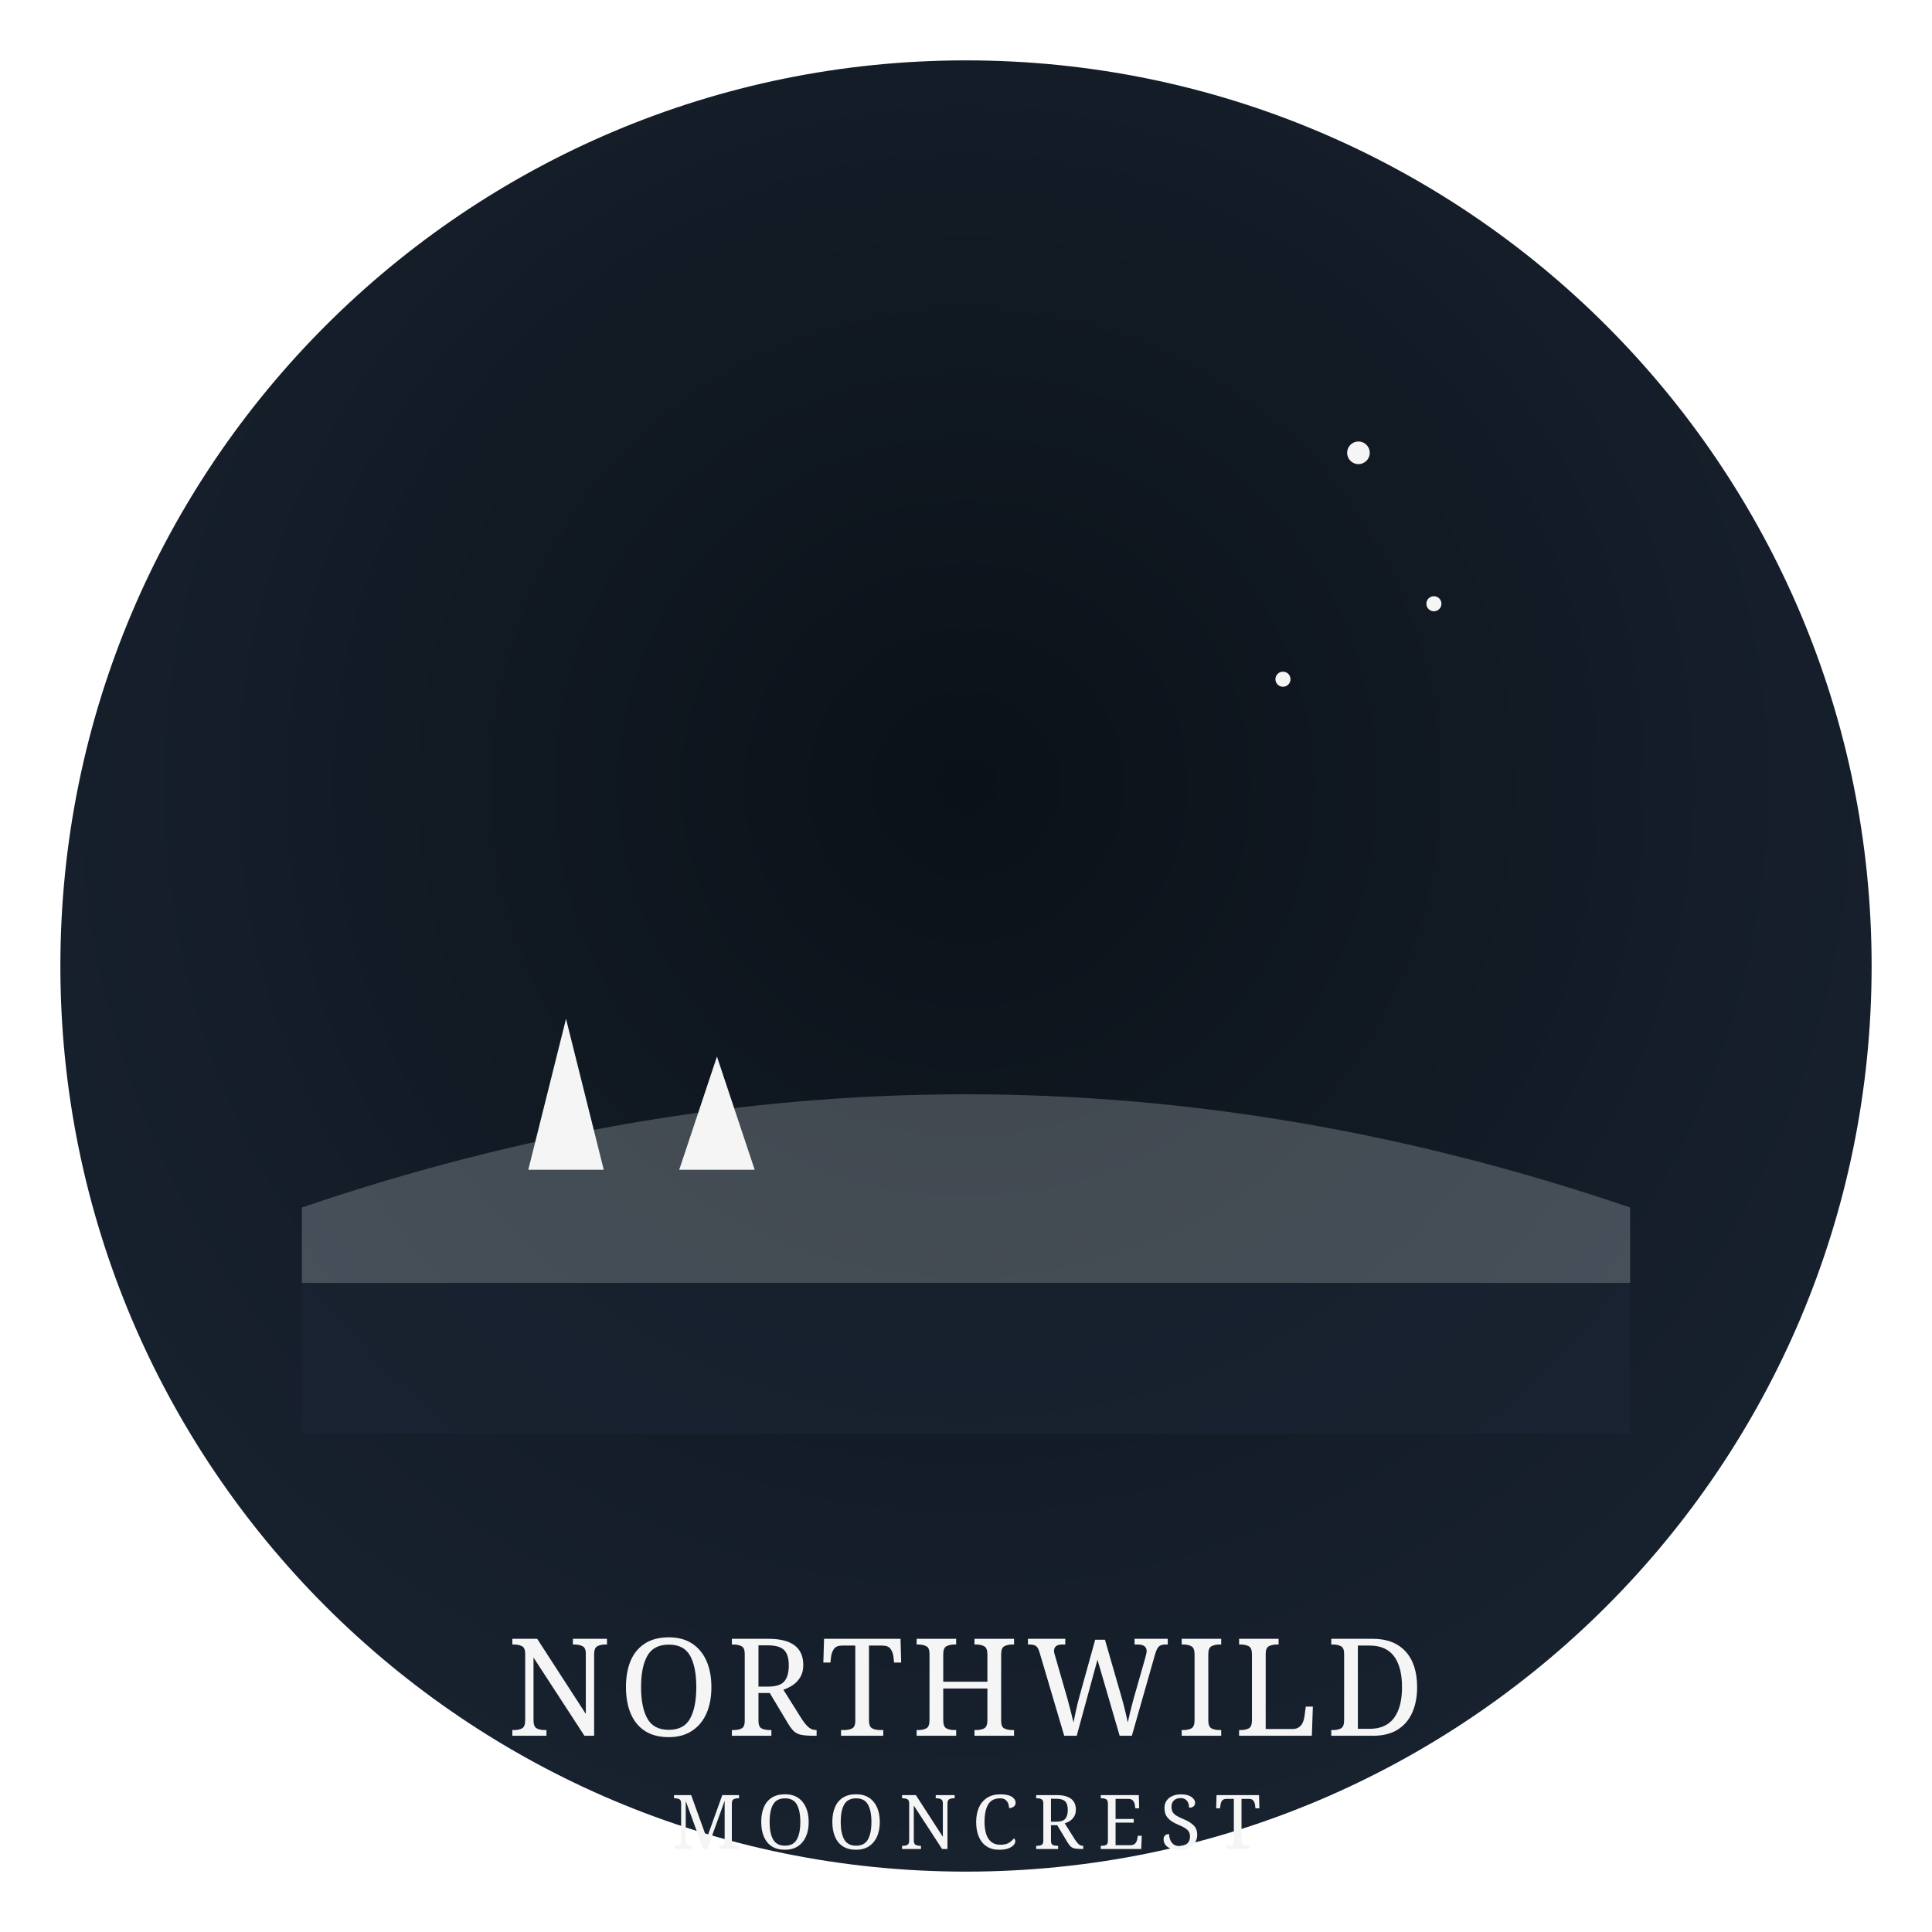
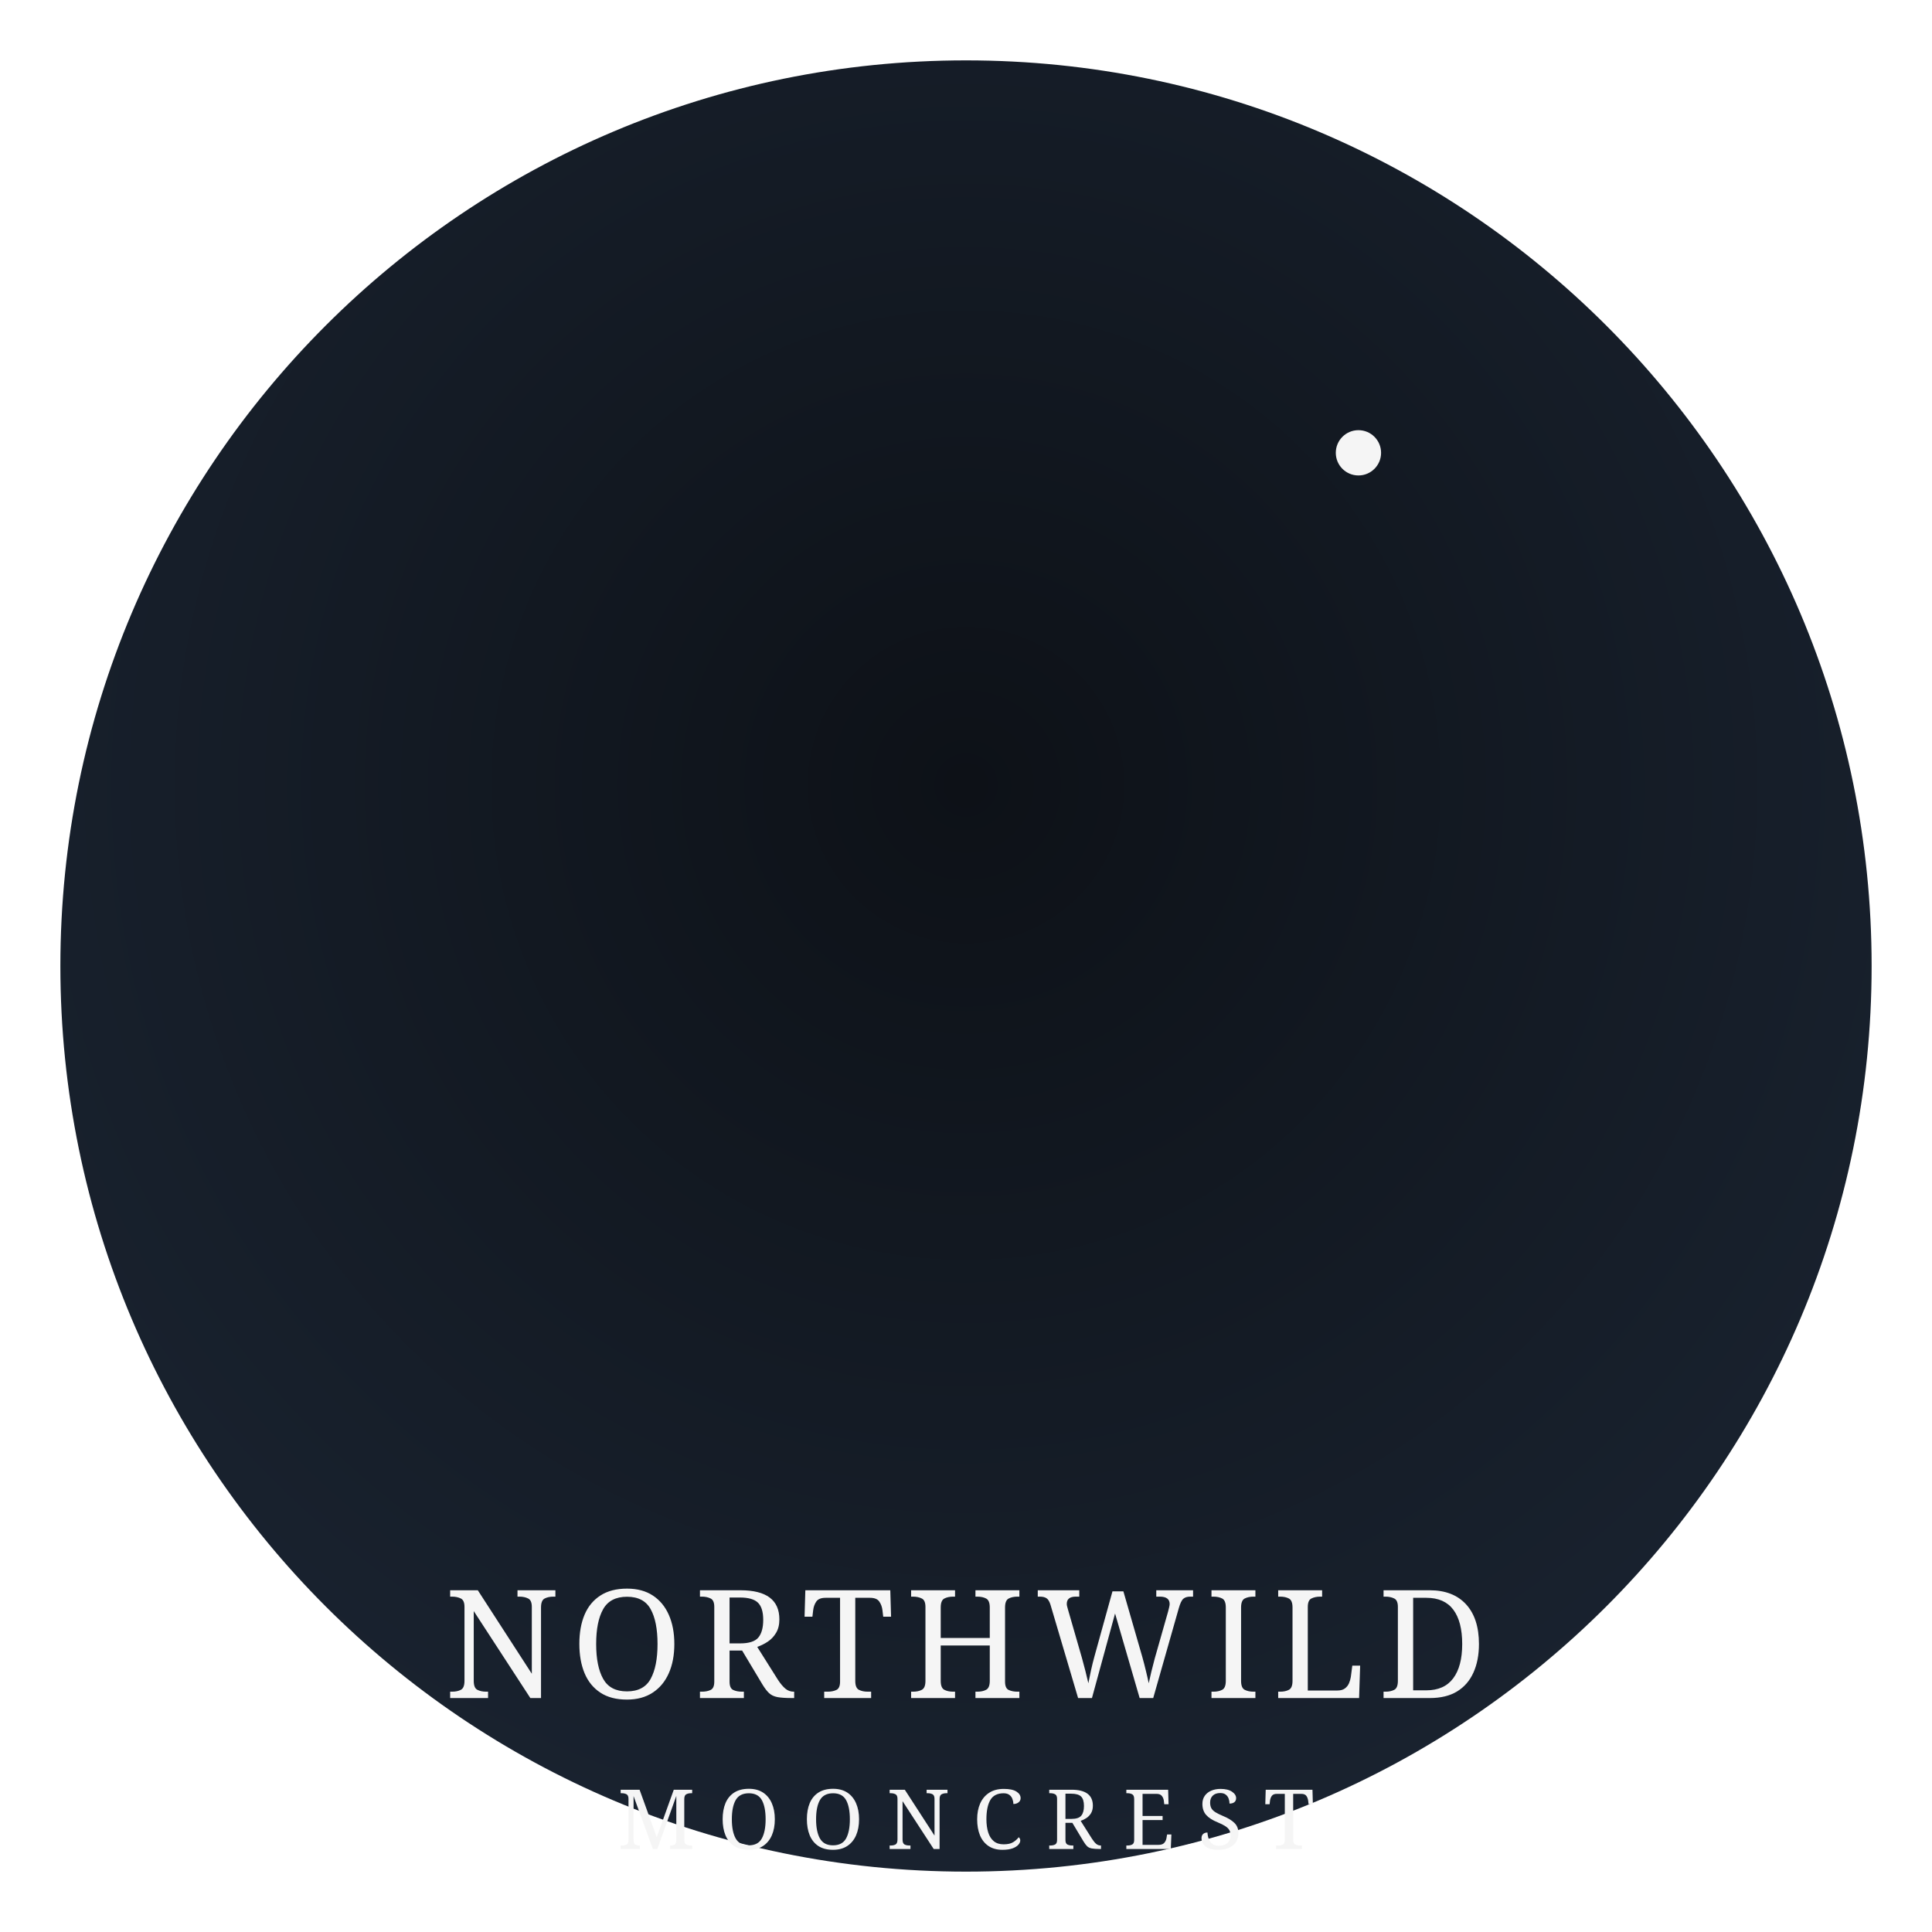
<svg xmlns="http://www.w3.org/2000/svg" width="512" height="512" viewBox="0 0 512 512">
  <defs>
-     <radialGradient id="sky" cx="50%" cy="40%" r="70%">
-       <stop offset="0%" stop-color="#0b1118" />
-       <stop offset="100%" stop-color="#1a2533" />
+     <radialGradient id="nw-sky" cx="50%" cy="40%" r="70%">
+       <stop offset="0%" stop-color="#0d1117" />
+       <stop offset="100%" stop-color="#1b2533" />
    </radialGradient>
  </defs>
-   <circle cx="256" cy="256" r="240" fill="url(#sky)" />
-   <path d="M330 140 A120 120 0 1 1 210 372 A90 90 0 1 0 330 140Z" fill="#f5f5f5" />
-   <path d="M80 320 Q256 260 432 320 L432 340 L80 340Z" fill="#dce3e9" opacity="0.25" />
-   <path d="M140 310 L150 270 L160 310Z M180 310 L190 280 L200 310Z" fill="#f5f5f5" />
-   <rect x="80" y="340" width="352" height="40" fill="#1a2533" opacity="0.6" />
-   <circle cx="360" cy="120" r="3" fill="#f5f5f5" />
-   <circle cx="380" cy="160" r="2" fill="#f5f5f5" />
-   <circle cx="340" cy="180" r="2" fill="#f5f5f5" />
-   <text x="256" y="460" text-anchor="middle" font-family="Georgia, serif" font-size="36" fill="#f5f5f5" letter-spacing="2">
+   <circle cx="256" cy="256" r="240" fill="url(#nw-sky)" />
+   <path d="M330 150            A120 120 0 1 1 210 360            A85 85 0 1 0 330 150Z" fill="#f5f5f5" />
+   <circle cx="360" cy="120" r="6" fill="#f5f5f5" />
+   <text x="256" y="450" text-anchor="middle" font-family="Georgia, serif" font-size="40" fill="#f5f5f5" letter-spacing="3">
    NORTHWILD
  </text>
-   <text x="256" y="490" text-anchor="middle" font-family="Georgia, serif" font-size="20" fill="#f5f5f5" letter-spacing="4">
+   <text x="256" y="490" text-anchor="middle" font-family="Georgia, serif" font-size="22" fill="#f5f5f5" letter-spacing="6">
    MOONCREST
  </text>
</svg>
